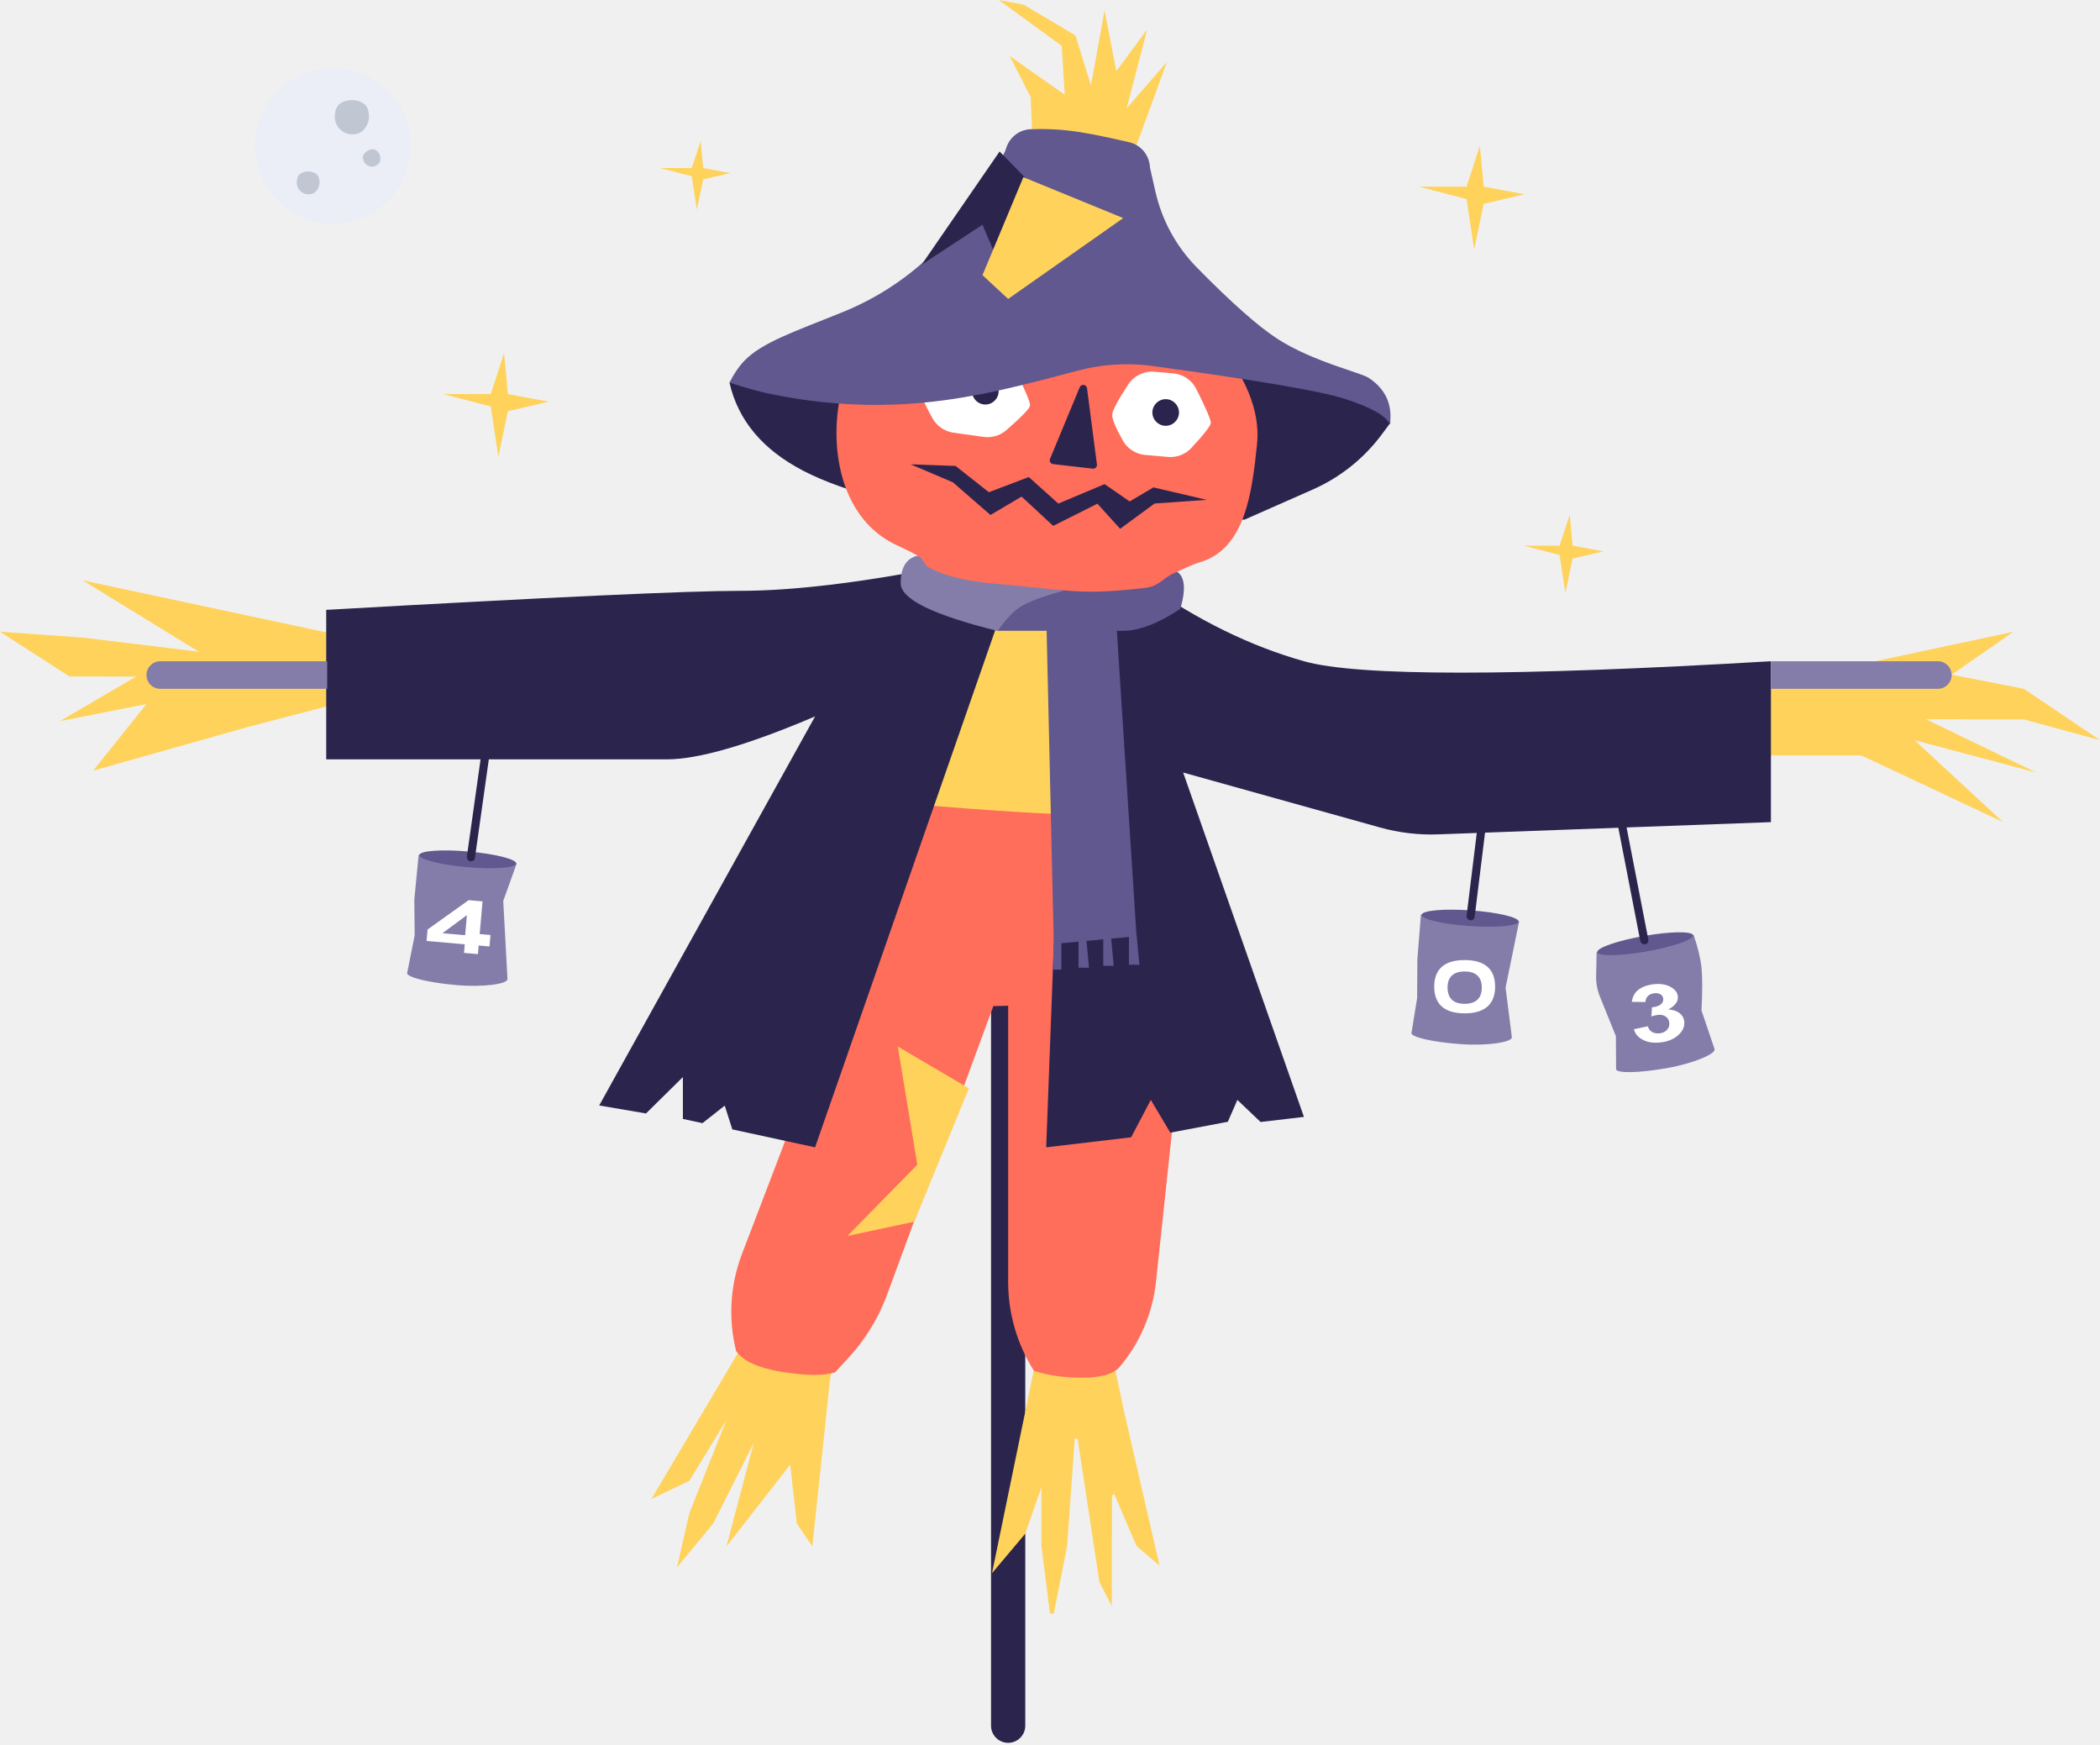
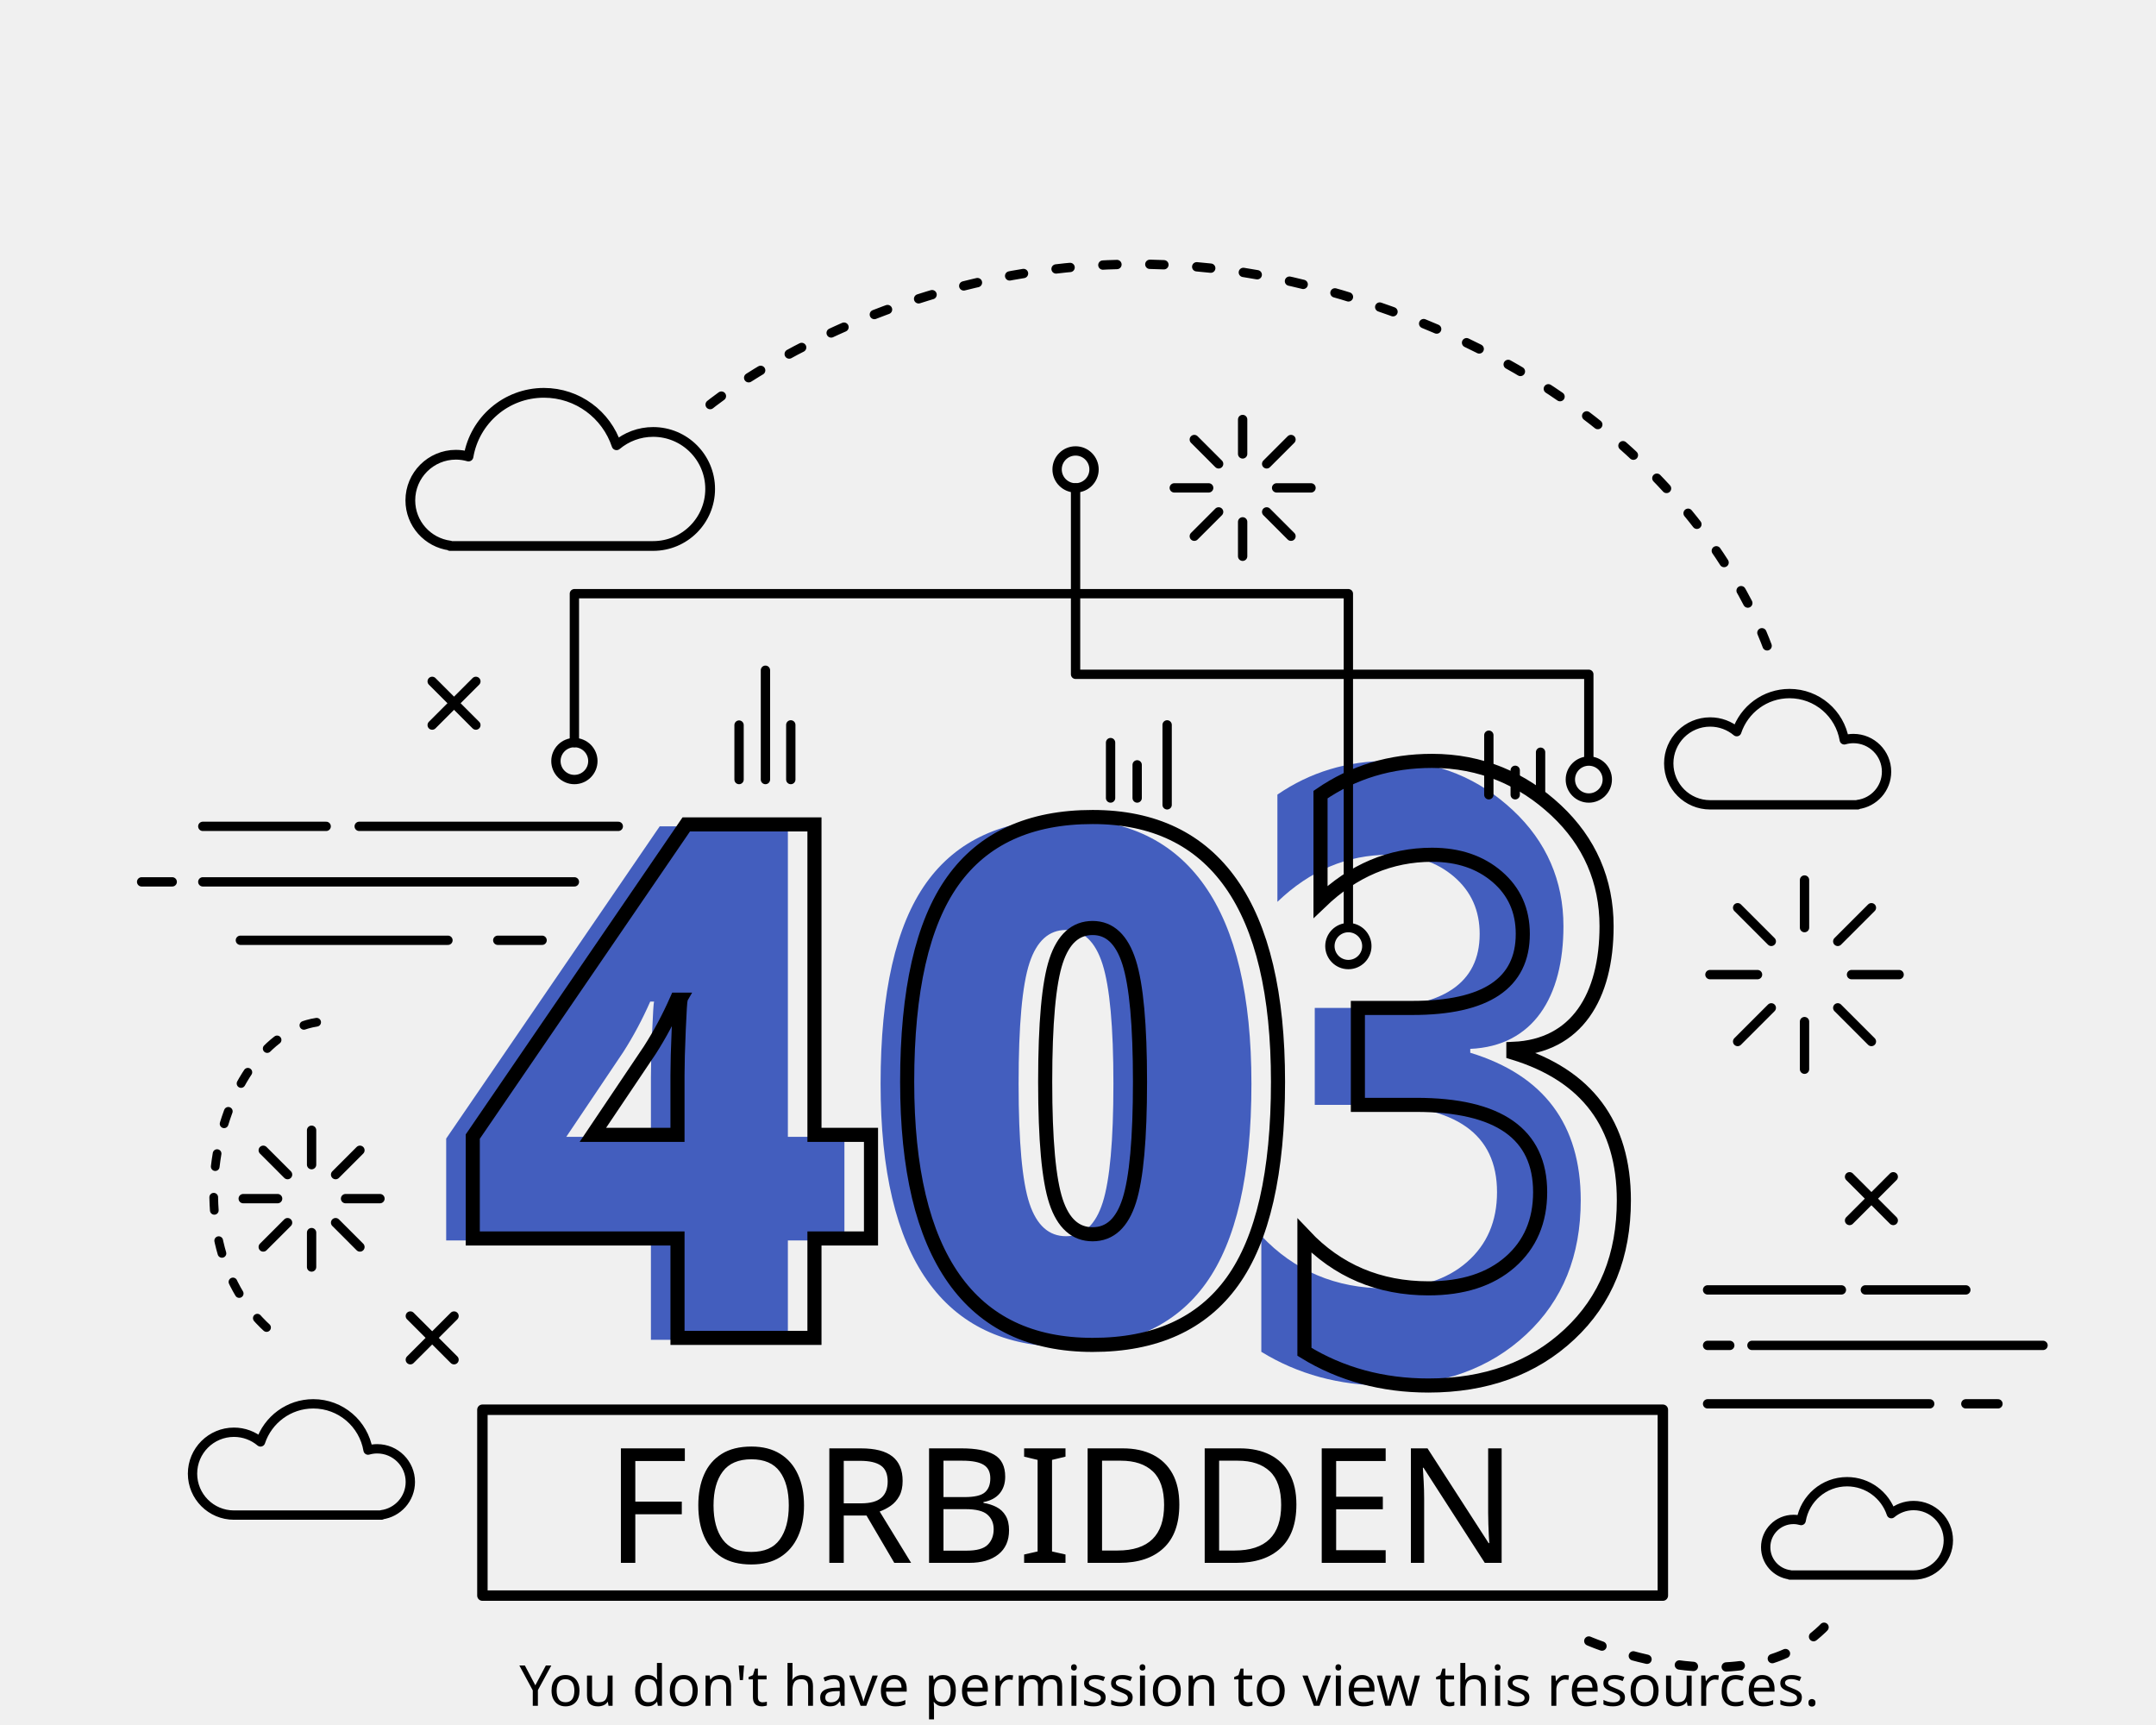
- <svg xmlns="http://www.w3.org/2000/svg" width="100%" height="100%" viewBox="0 0 1104 917" version="1.1" xml:space="preserve" style="fill-rule:evenodd;clip-rule:evenodd;stroke-linejoin:round;stroke-miterlimit:2;">
-   <g transform="matrix(1,0,0,1,-368,-232)">
-     <path d="M907,539.056C907,534.085 902.971,530.056 898,530.056C893.029,530.056 889,534.085 889,539.056L889,1139.06C889,1144.03 893.029,1148.06 898,1148.06C902.971,1148.06 907,1144.03 907,1139.06L907,539.056Z" style="fill:rgb(43,37,78);fill-rule:nonzero;" />
-   </g>
-   <g transform="matrix(1,0,0,1,-368,-232)">
-     <path d="M552,567.055L544.5,602.055L498.5,614.055L417,637.055L445,602.055L399.5,611.055L439.5,587.629L404.5,587.555L368,564.055L411.5,567.129C452.167,572.08 472.5,574.555 472.5,574.555C472.5,574.555 452.167,562.055 411.5,537.055L552,567.055ZM1286,594.055L1426.5,564.055C1404.83,579.104 1394,586.629 1394,586.629C1394,586.629 1406.67,589.104 1432,594.055L1472,621.055L1432,610.129L1380.5,610.055L1438.5,638.055L1374.5,621.055L1421,664.055L1346.5,629.055L1293.5,629.055L1286,594.055ZM911.016,311.035L909.828,283.007L898.83,261.449L927.742,281.785L926.152,256.096L893.106,232L906.331,234.523L933.406,250.653L941.53,276.845L948.676,237.498L954.877,269.401L971.061,247.485L960.293,288.931L981.5,264.555L963,315.055L911.016,311.035ZM783.338,896.872L809.716,914.454L803.906,961.291L795.051,1044.8L786.911,1032.84L783.411,1001.84L749.911,1044.84L764.248,990.488L742.911,1032.84L723.911,1055.84L730.411,1027.34C743.411,994.677 749.911,978.343 749.911,978.343C749.911,978.343 743.411,989.01 730.411,1010.34L710.476,1019.87L783.338,896.872ZM918.348,918.881L949.013,926.917L958.768,973.094L977.583,1054.94L965.5,1044.63L953.74,1017.24L952.592,1018.11L952.5,1076.13L946,1063.63L934.5,988.129L933,988.129L929,1044.63L922,1080.13L920,1080.13L915.5,1044.63L915.5,1013.63L907,1038.13L889.5,1058.9L918.348,918.881Z" style="fill:rgb(255,210,91);" />
-   </g>
-   <g transform="matrix(1,0,0,1,-368,-232)">
-     <path d="M898,529.629L845.5,664.129L973,664.129L935.5,539.629L898,529.629Z" style="fill:rgb(255,210,91);" />
-   </g>
-   <g transform="matrix(1,0,0,1,-368,-232)">
-     <path d="M779.5,835.056L758.072,891.097C751.841,907.39 750.769,925.206 755,942.129C758.667,947.462 766.833,951.129 779.5,953.129C792.167,955.129 801.352,955.18 807.055,953.283L814.019,945.737C822.919,936.093 829.834,924.791 834.369,912.476L890.217,760.823L898,760.629L898,905.797C898,922.344 902.704,938.549 911.564,952.524C918.855,954.927 927.333,956.129 937,956.129C946.667,956.129 953.167,954.296 956.5,950.629C967.252,937.922 973.945,922.281 975.714,905.73L990,772.056L973,664.129C962.778,661.462 950.278,660.129 935.5,660.129C920.722,660.129 890.722,658.271 845.5,654.556L779.5,835.056Z" style="fill:rgb(255,109,91);fill-rule:nonzero;" />
-   </g>
-   <g transform="matrix(1,0,0,1,-368,-232)">
-     <path d="M848.666,874.146L813.5,881.629L850.236,844.188L839.973,782.065L877.374,804.053L848.666,874.146Z" style="fill:rgb(255,210,91);" />
-   </g>
-   <g transform="matrix(1,0,0,1,-368,-232)">
-     <path d="M970,538.556C997.333,557.889 1025.17,571.556 1053.5,579.556C1081.83,587.556 1163.67,587.556 1299,579.556L1299,664.129L1124.06,670.557C1113.75,670.936 1103.44,669.717 1093.5,666.944L990,638.056L1053.5,819.056L1030.71,821.747L1018.5,810.129L1013.5,821.629L983.249,827.351L973,810.129L962.658,829.782L918,835.056L929,542.556L970,538.556ZM862.5,530.056L900.5,536.556L796.5,835.056L753,825.629L749,813.129L737.31,822.343L727,820.129L727,798.129L707.615,817.255L683,813.056L796.5,608.556C761.167,623.605 735.167,631.129 718.5,631.129L539.5,631.129L539.5,552.556C657.167,545.889 729.667,542.556 757,542.556C784.333,542.556 819.5,538.389 862.5,530.056Z" style="fill:rgb(43,37,78);" />
-   </g>
-   <g transform="matrix(1,0,0,1,-368,-232)">
-     <path d="M1299,579.556L1386.75,579.556C1390.75,579.556 1394,582.802 1394,586.806C1394,590.81 1390.75,594.056 1386.75,594.056L1299,594.056L1299,579.556ZM452.25,579.556L540,579.556L540,594.056L452.25,594.056C448.246,594.056 445,590.81 445,586.806C445,582.802 448.246,579.556 452.25,579.556Z" style="fill:rgb(132,125,170);" />
-   </g>
-   <g transform="matrix(1,0,0,1,-368,-232)">
-     <path d="M955.145,563.555L965.432,723.072L965.5,723.055L967,739.129L961.5,739.055L961.5,724.496L952.162,725.355L953.5,739.629L948,739.629L948,725.738L939.18,726.549L940.5,740.629L935,740.629L935,726.933L926,727.761L926,741.629L921.5,741.629L921.986,727.528L918.229,563.555L892.5,563.555C891,563.555 872,526.555 942,532.055C966.571,533.986 978.71,528.461 986,532.055C990.861,534.451 991.694,541.118 988.5,552.055C976.834,559.722 966.834,563.555 958.5,563.555L955.145,563.555Z" style="fill:rgb(96,88,142);" />
-   </g>
-   <g transform="matrix(1,0,0,1,-368,-232)">
-     <path d="M751.5,433.129C756.014,452.985 769.014,468.46 790.5,479.556C811.986,490.651 844.986,499.151 889.5,505.056L1022.32,505.121L1045.36,494.945L1058.16,489.294C1072.54,482.941 1085.04,472.967 1094.42,460.346L1099,454.191C1098.18,449.65 1085.35,442.296 1060.5,432.129C1035.65,421.963 1003.29,411.157 963.414,399.713C947.42,388.908 923.711,386.319 892.286,391.946C863.976,397.015 820.392,396.975 768,418.129C764.157,419.681 758.657,424.681 751.5,433.129Z" style="fill:rgb(43,37,78);" />
-   </g>
-   <g transform="matrix(1,0,0,1,-368,-232)">
-     <path d="M850.5,524.056C844.5,525.389 841.5,530.222 841.5,538.556C841.5,546.889 858.5,555.247 892.5,563.629C896.724,557.472 900.891,553.139 905,550.629C909.109,548.119 916.442,545.428 927,542.556L850.5,524.056Z" style="fill:rgb(132,125,170);" />
-   </g>
-   <g transform="matrix(1,0,0,1,-368,-232)">
-     <path d="M909.798,540.562C932.039,542.899 940.981,544.423 969.952,541.018C977.453,540.137 978.968,536.004 985.501,533.128C989.663,531.296 995.001,528.628 998.501,527.628C1022.76,520.698 1026.19,490.667 1028.84,465.496C1032.63,429.415 993.588,391.93 964.501,376.128C948.145,367.243 949.794,373.006 927.653,370.679C912.348,369.07 924.313,364.406 910.501,368.128C868.795,379.367 818.001,404.128 810.001,439.128C804.146,464.74 808.501,502.628 837.501,517.628C839.225,518.52 847.01,522.021 850.501,524.128C853.838,526.143 854.385,529.266 856.001,530.128C871.339,538.321 889.388,538.417 909.798,540.562Z" style="fill:rgb(255,109,91);fill-rule:nonzero;" />
-   </g>
-   <g transform="matrix(1,0,0,1,-368,-232)">
-     <path d="M876.488,416.008L890.16,417.929C895.046,418.616 899.281,421.661 901.488,426.073C907.058,437.209 909.731,443.575 909.507,445.172C909.283,446.766 905.119,451.082 897.015,458.12C893.739,460.966 889.39,462.253 885.092,461.649L869.249,459.423C864.615,458.771 860.551,455.995 858.259,451.916C853.978,444.297 851.994,439.372 852.307,437.142C852.625,434.886 856.099,429.652 862.73,421.439C866.042,417.336 871.266,415.274 876.488,416.008ZM974.969,427.391L984.806,428.251C989.984,428.704 994.558,431.805 996.896,436.446C1002.12,446.811 1004.66,452.78 1004.52,454.354C1004.38,455.915 1000.98,460.28 994.316,467.448C991.166,470.835 986.631,472.579 982.024,472.176L970.036,471.127C965.086,470.694 960.671,467.837 958.248,463.499C954.371,456.557 952.527,452.001 952.717,449.831C952.911,447.613 955.708,442.377 961.109,434.122C964.135,429.495 969.461,426.909 974.969,427.391Z" style="fill:white;" />
-   </g>
-   <g transform="matrix(1,0,0,1,-368,-232)">
-     <path d="M886,444.629C882.134,444.629 879,441.495 879,437.629C879,433.763 882.134,430.629 886,430.629C889.866,430.629 893,433.763 893,437.629C893,441.495 889.866,444.629 886,444.629ZM980.819,455.811C976.953,455.811 973.819,452.677 973.819,448.811C973.819,444.945 976.953,441.811 980.819,441.811C984.685,441.811 987.819,444.945 987.819,448.811C987.819,452.677 984.685,455.811 980.819,455.811ZM935.634,435.538C935.908,434.877 936.514,434.413 937.223,434.321C938.319,434.178 939.322,434.951 939.464,436.046L944.67,476.091C944.691,476.253 944.692,476.416 944.674,476.578C944.547,477.675 943.555,478.462 942.458,478.336L921.634,475.933C921.45,475.912 921.269,475.865 921.097,475.793C920.077,475.37 919.593,474.2 920.016,473.18L935.634,435.538ZM846.74,476.051L870.357,476.905L887.864,490.718L908.858,482.734L924.369,496.686L948.715,486.463L961.882,495.566L974.397,488.175L1002.42,494.736L974.99,496.655L956.873,509.951L944.923,496.752L921.68,508.402L905.066,493.023L888.701,502.689L868.955,485.524L846.74,476.051Z" style="fill:rgb(43,37,78);" />
-   </g>
-   <g transform="matrix(1,0,0,1,-368,-232)">
-     <path d="M896.439,312.655L893.5,345.555L971,355.055L972.496,321.024C972.791,314.312 968.276,308.337 961.739,306.787C948.107,303.555 937.396,301.498 929.606,300.617C923.395,299.914 916.832,299.678 909.918,299.909C902.851,300.144 897.069,305.612 896.439,312.655Z" style="fill:rgb(96,88,142);" />
-   </g>
-   <g transform="matrix(1,0,0,1,-368,-232)">
-     <path d="M898,308.129C877.667,351.462 848.667,380.771 811,396.055C786.128,406.148 768.433,411.98 759.196,421.762C756.268,424.863 753.703,428.652 751.5,433.129C760.318,435.902 766.818,437.736 771,438.629C822.5,449.629 860.832,443.542 884,439.129C895.06,437.022 911.84,432.939 934.341,426.88C947.215,423.414 960.652,422.556 973.861,424.359C1028.92,431.871 1062.64,437.628 1075,441.629C1088.82,446.101 1096.71,450.577 1098.68,455.055C1100.16,444.697 1096.46,436.559 1087.59,430.64C1083.27,427.757 1058.04,422.068 1039.5,410.055C1029.4,403.509 1015.28,391.008 997.156,372.553C986.357,361.558 978.833,347.773 975.426,332.742L972,317.629L898,308.129Z" style="fill:rgb(96,88,142);fill-rule:nonzero;" />
-   </g>
-   <g transform="matrix(1,0,0,1,-368,-232)">
-     <path d="M852.5,371.129L884.5,350.129L898,381.629L914,350.129L944,346.129L914,332.629L893.5,311.629L852.5,371.129Z" style="fill:rgb(43,37,78);fill-rule:nonzero;" />
-     <path d="M906,325.129L884.5,376.629L898,389.129L958.5,346.629L906,325.129Z" style="fill:rgb(255,210,91);" />
-   </g>
-   <g transform="matrix(1,0,0,1,-368,-232)">
-     <path d="M543,349.629C565.644,349.629 584,331.273 584,308.629C584,285.985 565.644,267.629 543,267.629C520.356,267.629 502,285.985 502,308.629C502,331.273 520.356,349.629 543,349.629Z" style="fill:rgb(235,238,246);fill-rule:nonzero;" />
-   </g>
-   <g transform="matrix(1,0,0,1,-368,-232)">
-     <path d="M633,417.629L626,439.129L601,439.129C601,439.129 609.333,441.296 626,445.629C628.667,463.296 630,472.129 630,472.129C630,472.129 631.667,464.129 635,448.129L656.5,443.129L635,439.129L633,417.629Z" style="fill:rgb(255,210,91);" />
-   </g>
-   <g transform="matrix(1,0,0,1,-368,-232)">
-     <path d="M1146,308.629L1139,330.129L1114,330.129C1114,330.129 1122.33,332.296 1139,336.629C1141.67,354.296 1143,363.129 1143,363.129C1143,363.129 1144.67,355.129 1148,339.129L1169.5,334.129L1148,330.129L1146,308.629Z" style="fill:rgb(255,210,91);" />
-   </g>
-   <g transform="matrix(1,0,0,1,-368,-232)">
-     <path d="M1193.22,502.629L1187.92,518.803L1169,518.803C1169,518.803 1175.31,520.433 1187.92,523.693C1189.94,536.984 1190.95,543.629 1190.95,543.629C1190.95,543.629 1192.21,537.611 1194.73,525.574L1211,521.812L1194.73,518.803L1193.22,502.629Z" style="fill:rgb(255,210,91);" />
-   </g>
-   <g transform="matrix(1,0,0,1,-368,-232)">
-     <path d="M736.333,306.129L731.667,320.331L715,320.331C715,320.331 720.556,321.762 731.667,324.624C733.444,336.294 734.333,342.129 734.333,342.129C734.333,342.129 735.444,336.845 737.667,326.276L752,322.973L737.667,320.331L736.333,306.129Z" style="fill:rgb(255,210,91);" />
-   </g>
-   <g transform="matrix(1,0,0,1,-368,-232)">
-     <path d="M634.713,746.712C634.716,746.748 634.716,746.784 634.713,746.82C634.514,749.088 622.586,751.061 607.91,749.775C593.235,748.488 581.802,745.673 582.001,743.404C582.011,743.284 582.054,743.168 582.128,743.056L586,723.628L585.814,704.823L588.102,681.262L639.681,685.722L632.567,705.529L634.792,746.717L634.713,746.712ZM1269.33,783.545C1269.34,783.578 1269.35,783.613 1269.35,783.649C1269.75,785.891 1258.74,790.884 1244.23,793.44C1229.72,795.996 1217.95,796.235 1217.55,793.992C1217.53,793.861 1217.55,793.724 1217.6,793.582L1217.5,776.628L1209.07,755.752C1207.7,752.371 1207.04,748.749 1207.11,745.104L1207.36,732.388L1258.34,723.347C1260.6,729.965 1261.99,735.725 1262.5,740.628C1263.01,745.531 1263.01,753.031 1262.5,763.128L1269.4,783.529L1269.33,783.545ZM1162.75,777.289L1162.75,777.397C1162.59,779.668 1150.7,781.849 1136,780.819C1121.31,779.789 1109.83,777.173 1109.99,774.902C1110,774.785 1110.03,774.672 1110.1,774.561L1113,756.628L1113.13,736.259L1115,712.662L1166.65,716.222L1159.5,751.128L1162.83,777.293L1162.75,777.289Z" style="fill:rgb(132,125,170);" />
-   </g>
-   <g transform="matrix(1,0,0,1,-368,-232)">
-     <path d="M613.549,687.78C599.493,686.548 588.259,683.711 588.458,681.442C588.656,679.174 600.21,678.334 614.266,679.566C628.321,680.798 639.555,683.635 639.357,685.904C639.158,688.172 627.604,689.012 613.549,687.78ZM1233.63,732.099C1219.73,734.546 1208.15,734.713 1207.75,732.47C1207.36,730.228 1218.3,726.426 1232.2,723.978C1246.09,721.53 1257.68,721.364 1258.07,723.606C1258.47,725.849 1247.53,729.651 1233.63,732.099ZM1140.56,718.736C1126.48,717.749 1115.2,715.108 1115.36,712.836C1115.52,710.565 1127.06,709.523 1141.13,710.51C1155.21,711.496 1166.49,714.138 1166.33,716.409C1166.17,718.681 1154.63,719.722 1140.56,718.736Z" style="fill:rgb(96,88,142);" />
-   </g>
-   <g transform="matrix(1,0,0,1,-368,-232)">
-     <path d="M625.864,723.461L625.337,729.477L619.648,728.98L619.253,733.492L611.937,732.851L612.332,728.34L592.255,726.583L592.781,720.567L614.361,705.146L621.677,705.787L620.174,722.964L625.864,723.461ZM600.624,722.51L612.534,723.552L613.457,712.997L600.624,722.51ZM1138,764.628C1127.15,764.628 1122,759.651 1122,750.59C1122,741.567 1127.15,736.628 1138,736.628C1148.81,736.628 1154,741.606 1154,750.59C1154,759.612 1148.81,764.628 1138,764.628ZM1138,759.628C1144.18,759.628 1147,756.416 1147,751.088C1147,745.801 1144.18,742.628 1138,742.628C1131.82,742.628 1129,745.76 1129,751.088C1129,756.456 1131.82,759.628 1138,759.628Z" style="fill:white;fill-rule:nonzero;" />
-   </g>
-   <g transform="matrix(1.14514,-0.133145,0.0996166,0.85677,-589.428,-38.8963)">
-     <g transform="matrix(48.8616,0,0,48.8616,1188,871)">
-       <path d="M0.038,-0.19L0.17,-0.206C0.175,-0.172 0.186,-0.146 0.205,-0.128C0.223,-0.111 0.246,-0.102 0.272,-0.102C0.3,-0.102 0.324,-0.112 0.344,-0.134C0.363,-0.155 0.373,-0.184 0.373,-0.221C0.373,-0.255 0.363,-0.283 0.345,-0.303C0.326,-0.323 0.304,-0.333 0.277,-0.333C0.259,-0.333 0.238,-0.33 0.214,-0.323L0.229,-0.435C0.266,-0.434 0.294,-0.442 0.314,-0.459C0.333,-0.476 0.343,-0.499 0.343,-0.527C0.343,-0.551 0.336,-0.57 0.322,-0.584C0.307,-0.599 0.288,-0.606 0.265,-0.606C0.241,-0.606 0.221,-0.598 0.205,-0.582C0.188,-0.565 0.178,-0.542 0.174,-0.51L0.048,-0.532C0.057,-0.575 0.07,-0.61 0.088,-0.635C0.105,-0.661 0.13,-0.682 0.162,-0.697C0.194,-0.711 0.229,-0.719 0.269,-0.719C0.336,-0.719 0.39,-0.697 0.431,-0.654C0.464,-0.619 0.481,-0.579 0.481,-0.535C0.481,-0.472 0.447,-0.422 0.378,-0.385C0.419,-0.376 0.452,-0.356 0.476,-0.326C0.501,-0.295 0.513,-0.258 0.513,-0.215C0.513,-0.152 0.49,-0.098 0.444,-0.054C0.398,-0.01 0.341,0.012 0.273,0.012C0.208,0.012 0.154,-0.006 0.112,-0.044C0.069,-0.081 0.044,-0.13 0.038,-0.19Z" style="fill:white;fill-rule:nonzero;" />
+ <svg xmlns="http://www.w3.org/2000/svg" version="1.1" x="0px" y="0px" viewBox="0 0 500 400" style="enable-background:new 0 0 500 400;" xml:space="preserve">
+   <g id="OBJECTS_copia">
+     <g>
+       <path style="fill:#435ebe;" d="M195.829,287.638h-13.112v23.048h-31.762v-23.048h-47.481v-23.619l49.517-72.402h29.727v71.995    h13.112V287.638z M150.955,263.612v-13.845c0-2.606,0.094-6.12,0.285-10.547c0.189-4.424,0.338-6.746,0.448-6.963h-0.896    c-1.846,4.181-3.937,8.091-6.271,11.728l-13.194,19.627H150.955z" />
+       <path style="fill:#435ebe;" d="M290.22,251.314c0,21.067-3.53,36.5-10.587,46.301c-7.058,9.8-17.864,14.699-32.413,14.699    c-14.226,0-24.949-5.116-32.17-15.352c-7.222-10.233-10.832-25.451-10.832-45.649c0-21.175,3.529-36.702,10.588-46.585    c7.057-9.881,17.863-14.822,32.414-14.822c14.171,0,24.88,5.145,32.128,15.433C286.596,215.63,290.22,230.953,290.22,251.314z     M236.224,251.314c0,13.466,0.841,22.723,2.525,27.772c1.682,5.049,4.506,7.574,8.47,7.574c4.017,0,6.853-2.606,8.51-7.819    c1.656-5.212,2.484-14.387,2.484-27.527c0-13.193-0.842-22.438-2.524-27.731c-1.684-5.294-4.508-7.94-8.47-7.94    c-3.964,0-6.788,2.553-8.47,7.655C237.065,228.402,236.224,237.74,236.224,251.314z" />
+       <path style="fill:#435ebe;" d="M362.58,214.781c0-10.547-3.938-19.627-11.728-26.902            c-7.791-7.275-17.374-11.443-28.749-11.443            c-9.651,0-18.271,2.606-25.859,7.818            v24.866c7.588-7.275,16.208-10.913,25.859-10.913            c6.12,0,11.158,1.7,15.115,5.1            c3.956,3.4,5.934,7.818,5.934,13.254            c0,11.443-8.54,17.164-25.621,17.164            h-12.624v22.477h13.52            c19.167,0,28.749,6.746,28.749,20.238            c0,6.746-2.322,12.151-6.968,16.213            c-4.645,4.062-10.961,6.093-18.947,6.093            c-11.443,0-21.094-4.062-28.749-12.186            v26.902c8.483,5.212,18.134,7.818,28.749,7.818            c13.289,0,24.258-3.956,32.705-11.867            c8.483-7.911,12.624-18.271,12.624-31.082            c0-17.563-8.54-29.006-25.621-34.218            v-0.896C355.612,242.577,362.58,231.134,362.58,214.781z" />
    </g>
-   </g>
-   <g transform="matrix(1,0,0,1,-368,-232)">
-     <path d="M622.954,614.742L627.165,615.623L617.667,682.999C617.512,684.1 616.494,684.867 615.393,684.712C615.349,684.706 615.305,684.698 615.262,684.689C614.077,684.441 613.287,683.317 613.456,682.118L622.954,614.742ZM1147.34,645.632L1151.57,646.439L1143.24,713.971C1143.11,715.075 1142.1,715.859 1141,715.723C1140.96,715.718 1140.91,715.711 1140.87,715.702C1139.68,715.475 1138.87,714.365 1139.02,713.164L1147.34,645.632ZM1217.34,659.683L1221.61,659.145L1234.57,725.943C1234.78,727.035 1234.07,728.091 1232.97,728.303C1232.93,728.311 1232.89,728.318 1232.84,728.324C1231.64,728.475 1230.53,727.669 1230.3,726.481L1217.34,659.683Z" style="fill:rgb(43,37,78);" />
-   </g>
-   <g transform="matrix(1,0,0,1,-368,-232)">
-     <path d="M530,334.129C531.918,334.129 533.402,333.553 534.5,332.129C535.3,331.092 536,329.409 536,328.129C536,326.516 535.707,324.767 534.5,323.629C533.434,322.624 531.554,322.129 530,322.129C528.417,322.129 526.572,322.592 525.5,323.629C524.327,324.763 524,326.542 524,328.129C524,331.166 526.686,334.129 530,334.129Z" style="fill:rgb(193,198,211);" />
-   </g>
-   <g transform="matrix(1,0,0,1,-368,-232)">
-     <path d="M553,302.629C555.876,302.629 558.102,301.766 559.75,299.629C560.95,298.073 562,295.549 562,293.629C562,291.209 561.56,288.586 559.75,286.879C558.152,285.371 555.331,284.629 553,284.629C550.626,284.629 547.858,285.324 546.25,286.879C544.491,288.58 544,291.249 544,293.629C544,298.185 548.029,302.629 553,302.629Z" style="fill:rgb(193,198,211);" />
-   </g>
-   <g transform="matrix(1,0,0,1,-368,-232)">
-     <path d="M565.884,318.945C567.104,318.183 567.819,317.227 567.952,315.885C568.048,314.907 567.825,313.558 567.316,312.744C566.675,311.718 565.793,310.723 564.573,310.478C563.496,310.262 562.103,310.695 561.115,311.313C560.108,311.942 559.119,312.97 558.849,314.055C558.554,315.243 559.053,316.504 559.683,317.513C560.891,319.445 563.777,320.262 565.884,318.945Z" style="fill:rgb(193,198,211);" />
+     <g>
+       <line style="fill:none;stroke:#000000;stroke-width:2.163;stroke-linecap:round;stroke-linejoin:round;stroke-miterlimit:10;" x1="55.75" y1="218.036" x2="103.887" y2="218.036" />
+       <line style="fill:none;stroke:#000000;stroke-width:2.163;stroke-linecap:round;stroke-linejoin:round;stroke-miterlimit:10;" x1="115.441" y1="218.036" x2="125.717" y2="218.036" />
+       <line style="fill:none;stroke:#000000;stroke-width:2.163;stroke-linecap:round;stroke-linejoin:round;stroke-miterlimit:10;" x1="47.033" y1="204.488" x2="133.208" y2="204.488" />
+       <line style="fill:none;stroke:#000000;stroke-width:2.163;stroke-linecap:round;stroke-linejoin:round;stroke-miterlimit:10;" x1="39.94" y1="204.488" x2="32.847" y2="204.488" />
+       <line style="fill:none;stroke:#000000;stroke-width:2.163;stroke-linecap:round;stroke-linejoin:round;stroke-miterlimit:10;" x1="47.033" y1="191.617" x2="75.643" y2="191.617" />
+       <line style="fill:none;stroke:#000000;stroke-width:2.163;stroke-linecap:round;stroke-linejoin:round;stroke-miterlimit:10;" x1="83.303" y1="191.617" x2="143.388" y2="191.617" />
+     </g>
+     <g>
+       <line style="fill:none;stroke:#000000;stroke-width:2.163;stroke-linecap:round;stroke-linejoin:round;stroke-miterlimit:10;" x1="396.009" y1="325.524" x2="447.521" y2="325.524" />
+       <line style="fill:none;stroke:#000000;stroke-width:2.163;stroke-linecap:round;stroke-linejoin:round;stroke-miterlimit:10;" x1="455.899" y1="325.524" x2="463.35" y2="325.524" />
+       <line style="fill:none;stroke:#000000;stroke-width:2.163;stroke-linecap:round;stroke-linejoin:round;stroke-miterlimit:10;" x1="406.296" y1="311.975" x2="473.803" y2="311.975" />
+       <line style="fill:none;stroke:#000000;stroke-width:2.163;stroke-linecap:round;stroke-linejoin:round;stroke-miterlimit:10;" x1="401.152" y1="311.975" x2="396.009" y2="311.975" />
+       <line style="fill:none;stroke:#000000;stroke-width:2.163;stroke-linecap:round;stroke-linejoin:round;stroke-miterlimit:10;" x1="396.009" y1="299.104" x2="427.041" y2="299.104" />
+       <line style="fill:none;stroke:#000000;stroke-width:2.163;stroke-linecap:round;stroke-linejoin:round;stroke-miterlimit:10;" x1="432.595" y1="299.104" x2="455.899" y2="299.104" />
+     </g>
+     <g>
+       <path style="fill:none;stroke:#000000;stroke-width:3.268;stroke-miterlimit:10;" d="M201.994,287.183h-13.112v23.048h-31.762    v-23.048h-47.481v-23.619l49.517-72.402h29.727v71.995h13.112V287.183z M157.119,263.157v-13.845c0-2.606,0.094-6.12,0.285-10.547    c0.189-4.424,0.338-6.746,0.448-6.963h-0.896c-1.846,4.181-3.937,8.091-6.271,11.728l-13.194,19.627H157.119z" />
+       <path style="fill:none;stroke:#000000;stroke-width:3.268;stroke-miterlimit:10;" d="M296.384,250.859    c0,21.067-3.53,36.5-10.587,46.301c-7.058,9.8-17.864,14.699-32.413,14.699c-14.226,0-24.949-5.116-32.17-15.352    c-7.222-10.233-10.832-25.451-10.832-45.649c0-21.175,3.529-36.702,10.587-46.585c7.057-9.881,17.863-14.822,32.414-14.822    c14.171,0,24.88,5.145,32.128,15.433C292.761,215.175,296.384,230.499,296.384,250.859z M242.389,250.859    c0,13.466,0.841,22.723,2.525,27.772c1.682,5.049,4.506,7.574,8.47,7.574c4.017,0,6.853-2.606,8.51-7.819    c1.656-5.212,2.484-14.387,2.484-27.528c0-13.193-0.842-22.438-2.524-27.731c-1.684-5.294-4.508-7.94-8.47-7.94    c-3.964,0-6.788,2.553-8.47,7.655C243.23,227.947,242.389,237.286,242.389,250.859z" />
+       <path style="fill:none;stroke:#000000;stroke-width:3.268;stroke-miterlimit:10;" d="M372.58,214.781c0-10.547-3.938-19.627-11.728-26.902            c-7.791-7.275-17.374-11.443-28.749-11.443            c-9.651,0-18.271,2.606-25.859,7.818            v24.866c7.588-7.275,16.208-10.913,25.859-10.913            c6.12,0,11.158,1.7,15.115,5.1            c3.956,3.4,5.934,7.818,5.934,13.254            c0,11.443-8.54,17.164-25.621,17.164            h-12.624v22.477h13.52            c19.167,0,28.749,6.746,28.749,20.238            c0,6.746-2.322,12.151-6.968,16.213            c-4.645,4.062-10.961,6.093-18.947,6.093            c-11.443,0-21.094-4.062-28.749-12.186            v26.902c8.483,5.212,18.134,7.818,28.749,7.818            c13.289,0,24.258-3.956,32.705-11.867            c8.483-7.911,12.624-18.271,12.624-31.082            c0-17.563-8.54-29.006-25.621-34.218            v-0.896C365.612,242.577,372.58,231.134,372.58,214.781z" />
+     </g>
+     <text transform="matrix(1 0 0 1 140.3823 362.4004)" style="font-family:'OpenSans-Extrabold'; font-size:37.185px;">FORBIDDEN</text>
+     <g>
+       <line style="fill:none;stroke:#000000;stroke-width:2.163;stroke-linecap:round;stroke-linejoin:round;stroke-miterlimit:10;" x1="418.489" y1="215.1" x2="418.489" y2="204.061" />
+       <line style="fill:none;stroke:#000000;stroke-width:2.163;stroke-linecap:round;stroke-linejoin:round;stroke-miterlimit:10;" x1="410.783" y1="218.292" x2="402.978" y2="210.486" />
+       <line style="fill:none;stroke:#000000;stroke-width:2.163;stroke-linecap:round;stroke-linejoin:round;stroke-miterlimit:10;" x1="407.592" y1="225.998" x2="396.553" y2="225.998" />
+       <line style="fill:none;stroke:#000000;stroke-width:2.163;stroke-linecap:round;stroke-linejoin:round;stroke-miterlimit:10;" x1="410.783" y1="233.703" x2="402.978" y2="241.509" />
+       <line style="fill:none;stroke:#000000;stroke-width:2.163;stroke-linecap:round;stroke-linejoin:round;stroke-miterlimit:10;" x1="418.489" y1="236.895" x2="418.489" y2="247.934" />
+       <line style="fill:none;stroke:#000000;stroke-width:2.163;stroke-linecap:round;stroke-linejoin:round;stroke-miterlimit:10;" x1="426.195" y1="233.703" x2="434.001" y2="241.509" />
+       <line style="fill:none;stroke:#000000;stroke-width:2.163;stroke-linecap:round;stroke-linejoin:round;stroke-miterlimit:10;" x1="429.387" y1="225.998" x2="440.426" y2="225.998" />
+       <line style="fill:none;stroke:#000000;stroke-width:2.163;stroke-linecap:round;stroke-linejoin:round;stroke-miterlimit:10;" x1="426.195" y1="218.292" x2="434.001" y2="210.486" />
+     </g>
+     <g>
+       <line style="fill:none;stroke:#000000;stroke-width:2.163;stroke-linecap:round;stroke-linejoin:round;stroke-miterlimit:10;" x1="72.261" y1="270.066" x2="72.261" y2="262.087" />
+       <line style="fill:none;stroke:#000000;stroke-width:2.163;stroke-linecap:round;stroke-linejoin:round;stroke-miterlimit:10;" x1="66.691" y1="272.374" x2="61.049" y2="266.732" />
+       <line style="fill:none;stroke:#000000;stroke-width:2.163;stroke-linecap:round;stroke-linejoin:round;stroke-miterlimit:10;" x1="64.384" y1="277.944" x2="56.405" y2="277.944" />
+       <line style="fill:none;stroke:#000000;stroke-width:2.163;stroke-linecap:round;stroke-linejoin:round;stroke-miterlimit:10;" x1="66.691" y1="283.514" x2="61.049" y2="289.156" />
+       <line style="fill:none;stroke:#000000;stroke-width:2.163;stroke-linecap:round;stroke-linejoin:round;stroke-miterlimit:10;" x1="72.261" y1="285.821" x2="72.261" y2="293.8" />
+       <line style="fill:none;stroke:#000000;stroke-width:2.163;stroke-linecap:round;stroke-linejoin:round;stroke-miterlimit:10;" x1="77.831" y1="283.514" x2="83.473" y2="289.156" />
+       <line style="fill:none;stroke:#000000;stroke-width:2.163;stroke-linecap:round;stroke-linejoin:round;stroke-miterlimit:10;" x1="80.138" y1="277.944" x2="88.118" y2="277.944" />
+       <line style="fill:none;stroke:#000000;stroke-width:2.163;stroke-linecap:round;stroke-linejoin:round;stroke-miterlimit:10;" x1="77.831" y1="272.374" x2="83.473" y2="266.732" />
+     </g>
+     <g>
+       <line style="fill:none;stroke:#000000;stroke-width:2.163;stroke-linecap:round;stroke-linejoin:round;stroke-miterlimit:10;" x1="288.183" y1="105.254" x2="288.183" y2="97.274" />
+       <line style="fill:none;stroke:#000000;stroke-width:2.163;stroke-linecap:round;stroke-linejoin:round;stroke-miterlimit:10;" x1="282.613" y1="107.561" x2="276.971" y2="101.919" />
+       <line style="fill:none;stroke:#000000;stroke-width:2.163;stroke-linecap:round;stroke-linejoin:round;stroke-miterlimit:10;" x1="280.306" y1="113.131" x2="272.327" y2="113.131" />
+       <line style="fill:none;stroke:#000000;stroke-width:2.163;stroke-linecap:round;stroke-linejoin:round;stroke-miterlimit:10;" x1="282.613" y1="118.701" x2="276.971" y2="124.343" />
+       <line style="fill:none;stroke:#000000;stroke-width:2.163;stroke-linecap:round;stroke-linejoin:round;stroke-miterlimit:10;" x1="288.183" y1="121.008" x2="288.183" y2="128.987" />
+       <line style="fill:none;stroke:#000000;stroke-width:2.163;stroke-linecap:round;stroke-linejoin:round;stroke-miterlimit:10;" x1="293.753" y1="118.701" x2="299.395" y2="124.343" />
+       <line style="fill:none;stroke:#000000;stroke-width:2.163;stroke-linecap:round;stroke-linejoin:round;stroke-miterlimit:10;" x1="296.06" y1="113.131" x2="304.039" y2="113.131" />
+       <line style="fill:none;stroke:#000000;stroke-width:2.163;stroke-linecap:round;stroke-linejoin:round;stroke-miterlimit:10;" x1="293.753" y1="107.561" x2="299.395" y2="101.919" />
+     </g>
+     <rect x="111.874" y="326.894" style="fill:none;stroke:#000000;stroke-width:2.419;stroke-linecap:round;stroke-linejoin:round;stroke-miterlimit:10;" width="273.761" height="43.098" />
+     <rect x="111.874" y="386.271" style="fill:none;" width="275.126" height="30.529" />
+     <text transform="matrix(1 0 0 1 120.4458 395.5498)" style="font-family:'MyriadPro-Regular'; font-size:13.07px;">You don't have permission to view this resources. </text>
+     <polyline style="fill:none;stroke:#000000;stroke-width:2.163;stroke-linecap:round;stroke-linejoin:round;stroke-miterlimit:10;" points="   133.208,172.198 133.208,137.669 312.701,137.669 312.701,214.389  " />
+     <polyline style="fill:none;stroke:#000000;stroke-width:2.163;stroke-linecap:round;stroke-linejoin:round;stroke-miterlimit:10;" points="   249.436,113.131 249.436,156.361 368.464,156.361 368.464,176.029  " />
+     <path style="fill:none;stroke:#000000;stroke-width:2.163;stroke-linecap:round;stroke-linejoin:round;stroke-miterlimit:10;" d="   M137.491,176.481c0,2.366-1.918,4.283-4.283,4.283c-2.366,0-4.283-1.918-4.283-4.283c0-2.365,1.918-4.283,4.283-4.283   C135.574,172.198,137.491,174.115,137.491,176.481z" />
+     <circle style="fill:none;stroke:#000000;stroke-width:2.163;stroke-linecap:round;stroke-linejoin:round;stroke-miterlimit:10;" cx="249.436" cy="108.848" r="4.283" />
+     <path style="fill:none;stroke:#000000;stroke-width:2.163;stroke-linecap:round;stroke-linejoin:round;stroke-miterlimit:10;" d="   M372.747,180.764c0,2.365-1.918,4.283-4.283,4.283c-2.366,0-4.283-1.918-4.283-4.283c0-2.366,1.918-4.283,4.283-4.283   C370.829,176.481,372.747,178.399,372.747,180.764z" />
+     <path style="fill:none;stroke:#000000;stroke-width:2.163;stroke-linecap:round;stroke-linejoin:round;stroke-miterlimit:10;" d="   M316.984,219.383c0,2.365-1.918,4.283-4.283,4.283s-4.283-1.918-4.283-4.283c0-2.366,1.918-4.283,4.283-4.283   S316.984,217.018,316.984,219.383z" />
+     <g>
+       <line style="fill:none;stroke:#000000;stroke-width:2.163;stroke-linecap:round;stroke-linejoin:round;stroke-miterlimit:10;" x1="105.295" y1="305.164" x2="95.161" y2="315.298" />
+       <line style="fill:none;stroke:#000000;stroke-width:2.163;stroke-linecap:round;stroke-linejoin:round;stroke-miterlimit:10;" x1="95.161" y1="305.164" x2="105.295" y2="315.298" />
+     </g>
+     <g>
+       <line style="fill:none;stroke:#000000;stroke-width:2.163;stroke-linecap:round;stroke-linejoin:round;stroke-miterlimit:10;" x1="110.362" y1="158" x2="100.228" y2="168.135" />
+       <line style="fill:none;stroke:#000000;stroke-width:2.163;stroke-linecap:round;stroke-linejoin:round;stroke-miterlimit:10;" x1="100.228" y1="158" x2="110.362" y2="168.135" />
+     </g>
+     <g>
+       <line style="fill:none;stroke:#000000;stroke-width:2.163;stroke-linecap:round;stroke-linejoin:round;stroke-miterlimit:10;" x1="439.068" y1="272.876" x2="428.933" y2="283.011" />
+       <line style="fill:none;stroke:#000000;stroke-width:2.163;stroke-linecap:round;stroke-linejoin:round;stroke-miterlimit:10;" x1="428.933" y1="272.876" x2="439.068" y2="283.011" />
+     </g>
+     <path style="fill:none;stroke:#000000;stroke-width:2.261;stroke-linecap:round;stroke-linejoin:round;stroke-miterlimit:10;" d="   M151.47,100.161c-3.232,0-6.19,1.163-8.487,3.089c-2.346-7.062-8.994-12.16-16.843-12.16c-8.787,0-16.065,6.389-17.487,14.771   c-0.926-0.265-1.901-0.416-2.913-0.416c-5.843,0-10.579,4.737-10.579,10.579c0,5.375,4.012,9.803,9.202,10.48v0.1h47.107   c7.302,0,13.222-5.919,13.222-13.222C164.692,106.081,158.772,100.161,151.47,100.161z" />
+     <path style="fill:none;stroke:#000000;stroke-width:2.163;stroke-linecap:round;stroke-linejoin:round;stroke-miterlimit:10;" d="   M396.605,167.417c2.348,0,4.497,0.845,6.166,2.244c1.704-5.13,6.534-8.834,12.236-8.834c6.384,0,11.671,4.642,12.704,10.731   c0.673-0.193,1.381-0.302,2.116-0.302c4.245,0,7.686,3.441,7.686,7.686c0,3.905-2.914,7.122-6.685,7.613v0.072h-34.222   c-5.305,0-9.605-4.301-9.605-9.605S391.3,167.417,396.605,167.417z" />
+     <path style="fill:none;stroke:#000000;stroke-width:2.163;stroke-linecap:round;stroke-linejoin:round;stroke-miterlimit:10;" d="   M443.789,349.113c-1.969,0-3.771,0.709-5.171,1.882c-1.429-4.302-5.48-7.409-10.262-7.409c-5.354,0-9.788,3.893-10.654,9   c-0.564-0.161-1.158-0.253-1.775-0.253c-3.56,0-6.446,2.886-6.446,6.446c0,3.275,2.444,5.973,5.607,6.385v0.061h28.7   c4.449,0,8.056-3.606,8.056-8.055C451.844,352.72,448.238,349.113,443.789,349.113z" />
+     <path style="fill:none;stroke:#000000;stroke-width:2.163;stroke-linecap:round;stroke-linejoin:round;stroke-miterlimit:10;" d="   M54.253,332.114c2.348,0,4.497,0.845,6.166,2.244c1.704-5.13,6.534-8.834,12.236-8.834c6.384,0,11.671,4.642,12.704,10.731   c0.673-0.193,1.381-0.302,2.116-0.302c4.245,0,7.686,3.441,7.686,7.686c0,3.905-2.914,7.122-6.685,7.613v0.072H54.253   c-5.305,0-9.605-4.3-9.605-9.605C44.648,336.414,48.948,332.114,54.253,332.114z" />
+     <path style="fill:none;stroke:#000000;stroke-width:2.163;stroke-linecap:round;stroke-linejoin:round;stroke-miterlimit:10;stroke-dasharray:3.268,7.624;" d="   M164.692,93.818c0,0,60.44-49.277,142.56-26.575C393.515,91.09,410.783,152.6,410.783,152.6" />
+     <path style="fill:none;stroke:#000000;stroke-width:2.017;stroke-linecap:round;stroke-linejoin:round;stroke-miterlimit:10;stroke-dasharray:3.047,7.109;" d="   M73.433,237.04c-23.431,3.634-35.21,53.363-8.854,73.104" />
+     <path style="fill:none;stroke:#000000;stroke-width:2.163;stroke-linecap:round;stroke-linejoin:round;stroke-miterlimit:10;stroke-dasharray:3.268,7.624;" d="   M368.464,380.526c0,0,40.138,17.546,57.732-6.933" />
+     <line style="fill:none;stroke:#000000;stroke-width:2.163;stroke-linecap:round;stroke-linejoin:round;stroke-miterlimit:10;" x1="177.513" y1="180.764" x2="177.513" y2="155.418" />
+     <line style="fill:none;stroke:#000000;stroke-width:2.163;stroke-linecap:round;stroke-linejoin:round;stroke-miterlimit:10;" x1="171.395" y1="180.764" x2="171.395" y2="168.135" />
+     <line style="fill:none;stroke:#000000;stroke-width:2.163;stroke-linecap:round;stroke-linejoin:round;stroke-miterlimit:10;" x1="270.67" y1="186.628" x2="270.67" y2="168.091" />
+     <line style="fill:none;stroke:#000000;stroke-width:2.163;stroke-linecap:round;stroke-linejoin:round;stroke-miterlimit:10;" x1="263.72" y1="185.047" x2="263.72" y2="177.359" />
+     <line style="fill:none;stroke:#000000;stroke-width:2.163;stroke-linecap:round;stroke-linejoin:round;stroke-miterlimit:10;" x1="257.554" y1="185.047" x2="257.554" y2="172.198" />
+     <line style="fill:none;stroke:#000000;stroke-width:2.163;stroke-linecap:round;stroke-linejoin:round;stroke-miterlimit:10;" x1="183.394" y1="180.764" x2="183.394" y2="168.091" />
+     <line style="fill:none;stroke:#000000;stroke-width:2.163;stroke-linecap:round;stroke-linejoin:round;stroke-miterlimit:10;" x1="351.395" y1="184.292" x2="351.395" y2="178.622" />
+     <line style="fill:none;stroke:#000000;stroke-width:2.163;stroke-linecap:round;stroke-linejoin:round;stroke-miterlimit:10;" x1="345.277" y1="184.292" x2="345.277" y2="170.482" />
+     <line style="fill:none;stroke:#000000;stroke-width:2.163;stroke-linecap:round;stroke-linejoin:round;stroke-miterlimit:10;" x1="357.276" y1="184.292" x2="357.276" y2="174.428" />
  </g>
</svg>
